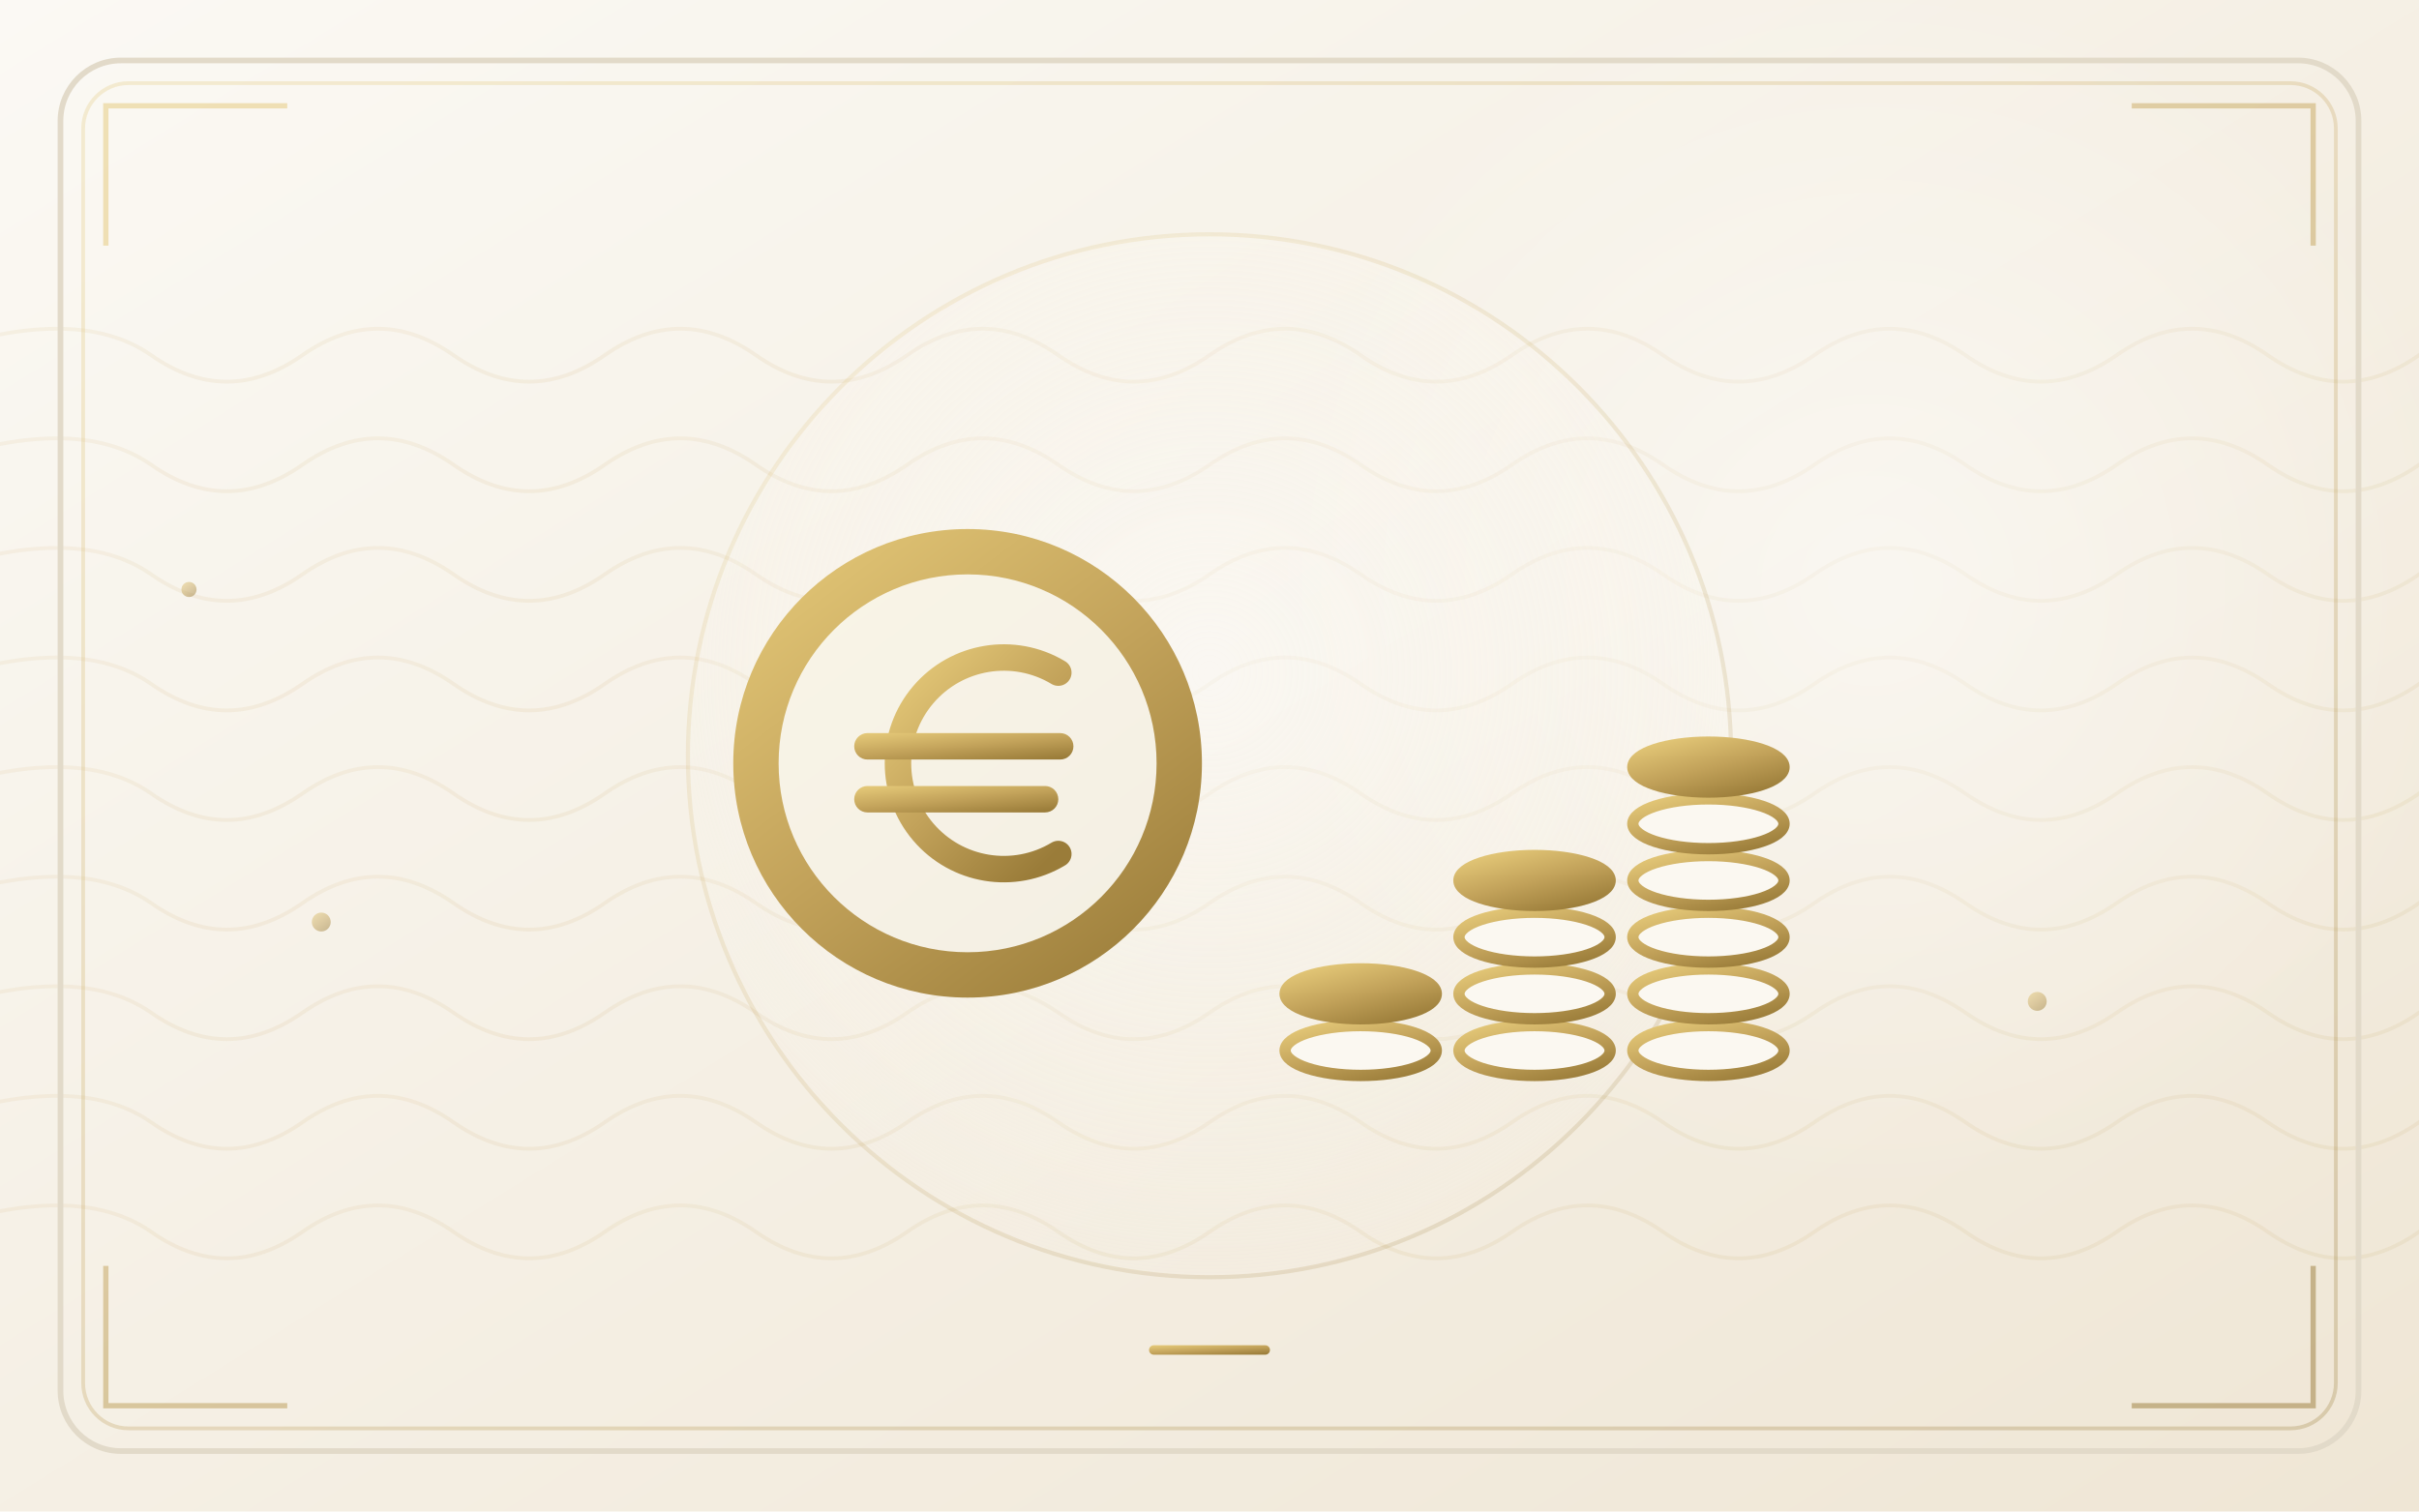
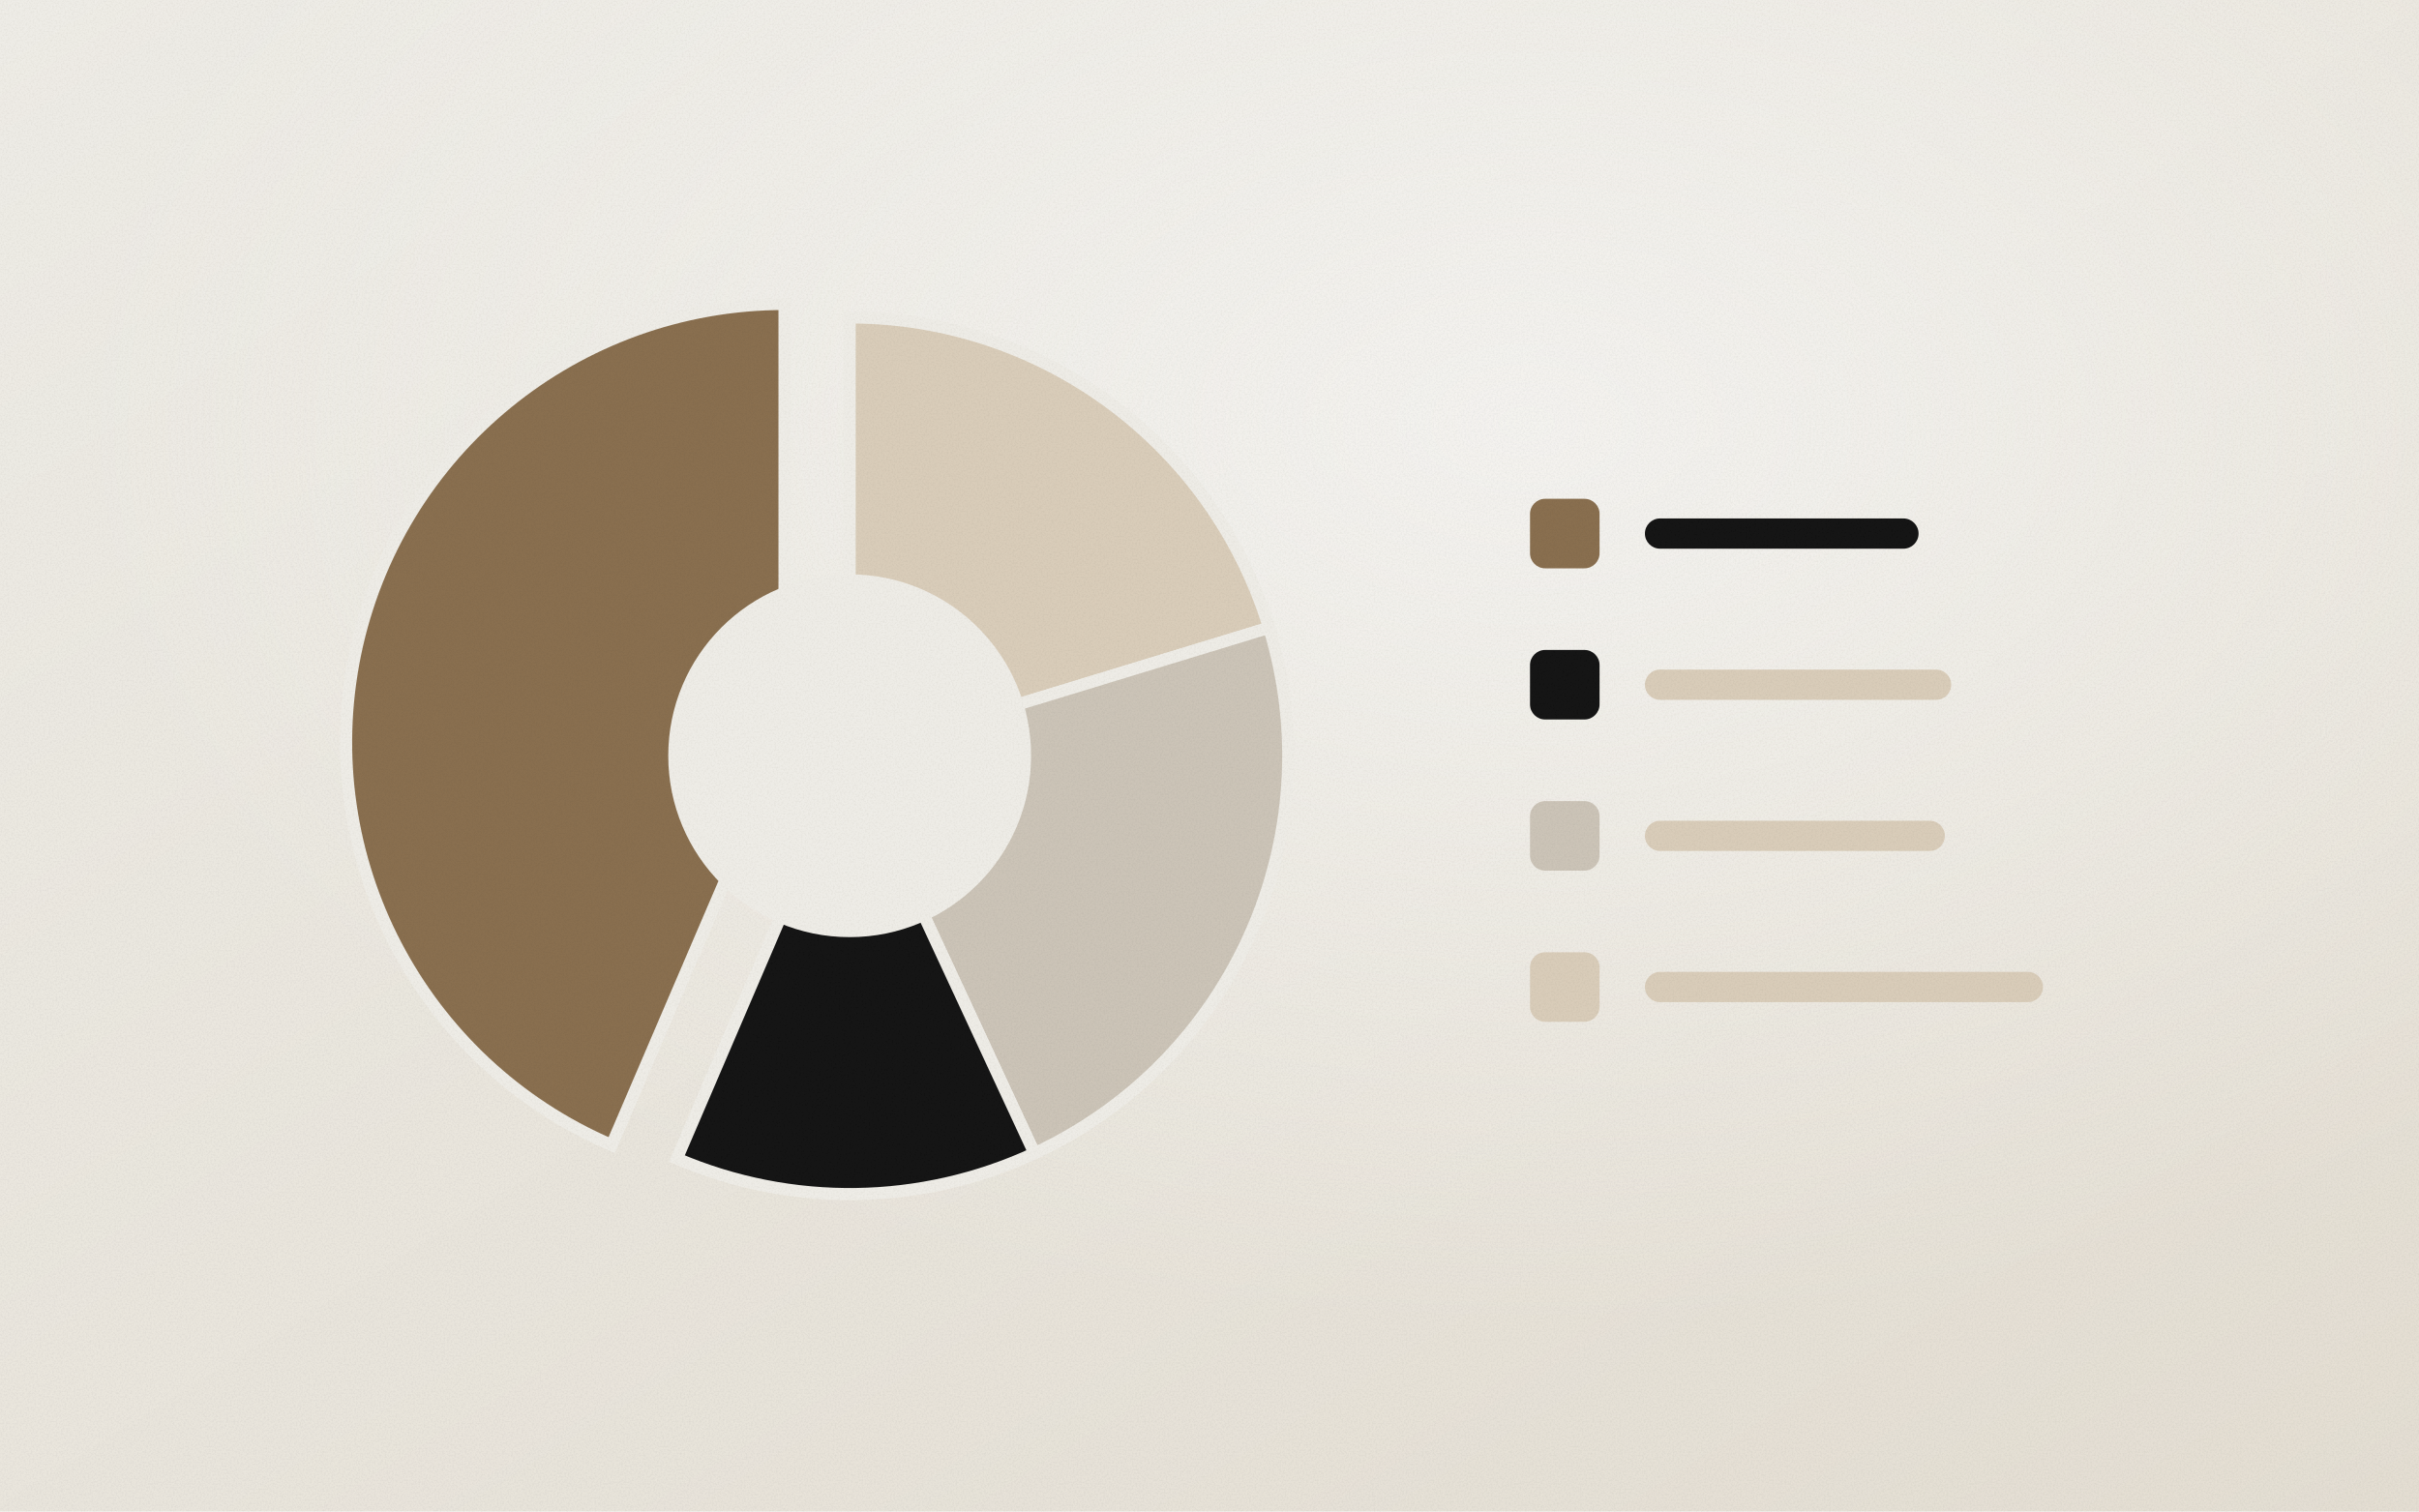
- <svg xmlns="http://www.w3.org/2000/svg" viewBox="0 0 640 400" width="640" height="400">
+ <svg xmlns="http://www.w3.org/2000/svg" viewBox="0 0 1600 1000" width="1600" height="1000">
  <defs>
-     <linearGradient id="bgg" x1="0" y1="0" x2="1" y2="1">
-       <stop offset="0" stop-color="#fbf9f4" />
-       <stop offset="1" stop-color="#efe6d5" />
+     <linearGradient id="bg" x1="0" y1="0" x2="1" y2="1">
+       <stop offset="0" stop-color="#F3F1EB" />
+       <stop offset="1" stop-color="#E8E2D6" />
    </linearGradient>
-     <linearGradient id="gg" x1="0.12" y1="0" x2="0.88" y2="1">
-       <stop offset="0" stop-color="#e3c777" />
-       <stop offset="0.5" stop-color="#c2a25a" />
-       <stop offset="1" stop-color="#9a7c39" />
+     <radialGradient id="glow" cx="0.63" cy="0.28" r="0.6">
+       <stop offset="0" stop-color="#FBFAF7" stop-opacity="0.85" />
+       <stop offset="1" stop-color="#FBFAF7" stop-opacity="0" />
+     </radialGradient>
+     <linearGradient id="fade" x1="0" y1="0" x2="0" y2="1">
+       <stop offset="0" stop-color="#8A6F4E" stop-opacity="0.28" />
+       <stop offset="1" stop-color="#8A6F4E" stop-opacity="0" />
    </linearGradient>
-     <linearGradient id="tg" x1="0" y1="0" x2="1" y2="1">
-       <stop offset="0" stop-color="#c9a45f" />
-       <stop offset="1" stop-color="#b9933f" />
-     </linearGradient>
-     <radialGradient id="duo" cx="0.5" cy="0.5" r="0.5">
-       <stop offset="0" stop-color="#ffffff" stop-opacity="0.5" />
-       <stop offset="1" stop-color="#ffffff" stop-opacity="0" />
-     </radialGradient>
-     <radialGradient id="med" cx="0.5" cy="0.42" r="0.62">
-       <stop offset="0" stop-color="#ffffff" stop-opacity="0.5" />
-       <stop offset="0.75" stop-color="#fbf7ee" stop-opacity="0.18" />
-       <stop offset="1" stop-color="#fbf7ee" stop-opacity="0" />
-     </radialGradient>
+     <filter id="grain" x="0" y="0" width="100%" height="100%">
+       <feTurbulence type="fractalNoise" baseFrequency="0.85" numOctaves="2" stitchTiles="stitch" />
+       <feColorMatrix values="0 0 0 0 0.07  0 0 0 0 0.07  0 0 0 0 0.07  0 0 0 0.09 0" />
+     </filter>
  </defs>
-   <rect width="640" height="400" fill="url(#bgg)" />
-   <path d="M-20 94 Q 20 80 40 94 Q 60 108 80 94 Q 100 80 120 94 Q 140 108 160 94 Q 180 80 200 94 Q 220 108 240 94 Q 260 80 280 94 Q 300 108 320 94 Q 340 80 360 94 Q 380 108 400 94 Q 420 80 440 94 Q 460 108 480 94 Q 500 80 520 94 Q 540 108 560 94 Q 580 80 600 94 Q 620 108 640 94 Q 660 80 680 94" fill="none" stroke="url(#tg)" stroke-width="1" opacity="0.10" />
-   <path d="M-20 123 Q 20 109 40 123 Q 60 137 80 123 Q 100 109 120 123 Q 140 137 160 123 Q 180 109 200 123 Q 220 137 240 123 Q 260 109 280 123 Q 300 137 320 123 Q 340 109 360 123 Q 380 137 400 123 Q 420 109 440 123 Q 460 137 480 123 Q 500 109 520 123 Q 540 137 560 123 Q 580 109 600 123 Q 620 137 640 123 Q 660 109 680 123" fill="none" stroke="url(#tg)" stroke-width="1" opacity="0.10" />
-   <path d="M-20 152 Q 20 138 40 152 Q 60 166 80 152 Q 100 138 120 152 Q 140 166 160 152 Q 180 138 200 152 Q 220 166 240 152 Q 260 138 280 152 Q 300 166 320 152 Q 340 138 360 152 Q 380 166 400 152 Q 420 138 440 152 Q 460 166 480 152 Q 500 138 520 152 Q 540 166 560 152 Q 580 138 600 152 Q 620 166 640 152 Q 660 138 680 152" fill="none" stroke="url(#tg)" stroke-width="1" opacity="0.10" />
-   <path d="M-20 181 Q 20 167 40 181 Q 60 195 80 181 Q 100 167 120 181 Q 140 195 160 181 Q 180 167 200 181 Q 220 195 240 181 Q 260 167 280 181 Q 300 195 320 181 Q 340 167 360 181 Q 380 195 400 181 Q 420 167 440 181 Q 460 195 480 181 Q 500 167 520 181 Q 540 195 560 181 Q 580 167 600 181 Q 620 195 640 181 Q 660 167 680 181" fill="none" stroke="url(#tg)" stroke-width="1" opacity="0.10" />
-   <path d="M-20 210 Q 20 196 40 210 Q 60 224 80 210 Q 100 196 120 210 Q 140 224 160 210 Q 180 196 200 210 Q 220 224 240 210 Q 260 196 280 210 Q 300 224 320 210 Q 340 196 360 210 Q 380 224 400 210 Q 420 196 440 210 Q 460 224 480 210 Q 500 196 520 210 Q 540 224 560 210 Q 580 196 600 210 Q 620 224 640 210 Q 660 196 680 210" fill="none" stroke="url(#tg)" stroke-width="1" opacity="0.10" />
-   <path d="M-20 239 Q 20 225 40 239 Q 60 253 80 239 Q 100 225 120 239 Q 140 253 160 239 Q 180 225 200 239 Q 220 253 240 239 Q 260 225 280 239 Q 300 253 320 239 Q 340 225 360 239 Q 380 253 400 239 Q 420 225 440 239 Q 460 253 480 239 Q 500 225 520 239 Q 540 253 560 239 Q 580 225 600 239 Q 620 253 640 239 Q 660 225 680 239" fill="none" stroke="url(#tg)" stroke-width="1" opacity="0.10" />
-   <path d="M-20 268 Q 20 254 40 268 Q 60 282 80 268 Q 100 254 120 268 Q 140 282 160 268 Q 180 254 200 268 Q 220 282 240 268 Q 260 254 280 268 Q 300 282 320 268 Q 340 254 360 268 Q 380 282 400 268 Q 420 254 440 268 Q 460 282 480 268 Q 500 254 520 268 Q 540 282 560 268 Q 580 254 600 268 Q 620 282 640 268 Q 660 254 680 268" fill="none" stroke="url(#tg)" stroke-width="1" opacity="0.10" />
-   <path d="M-20 297 Q 20 283 40 297 Q 60 311 80 297 Q 100 283 120 297 Q 140 311 160 297 Q 180 283 200 297 Q 220 311 240 297 Q 260 283 280 297 Q 300 311 320 297 Q 340 283 360 297 Q 380 311 400 297 Q 420 283 440 297 Q 460 311 480 297 Q 500 283 520 297 Q 540 311 560 297 Q 580 283 600 297 Q 620 311 640 297 Q 660 283 680 297" fill="none" stroke="url(#tg)" stroke-width="1" opacity="0.10" />
-   <path d="M-20 326 Q 20 312 40 326 Q 60 340 80 326 Q 100 312 120 326 Q 140 340 160 326 Q 180 312 200 326 Q 220 340 240 326 Q 260 312 280 326 Q 300 340 320 326 Q 340 312 360 326 Q 380 340 400 326 Q 420 312 440 326 Q 460 340 480 326 Q 500 312 520 326 Q 540 340 560 326 Q 580 312 600 326 Q 620 340 640 326 Q 660 312 680 326" fill="none" stroke="url(#tg)" stroke-width="1" opacity="0.10" />
-   <circle cx="495" cy="155" r="160" fill="url(#duo)" />
-   <circle cx="320" cy="200" r="138" fill="url(#med)" />
-   <circle cx="320" cy="200" r="138" fill="none" stroke="url(#gg)" stroke-width="1.1" opacity="0.18" />
-   <g>
-     <circle cx="256" cy="202" r="62" fill="url(#gg)" />
-     <circle cx="256" cy="202" r="50" fill="#fbf8f1" opacity="0.92" />
-     <path d="M280 178 A28 28 0 1 0 280 226" stroke="url(#gg)" fill="none" stroke-width="7" stroke-linecap="round" />
-     <rect x="226" y="194" width="58" height="7" rx="3.5" fill="url(#gg)" />
-     <rect x="226" y="208" width="54" height="7" rx="3.5" fill="url(#gg)" />
-     <ellipse cx="360" cy="278" rx="20" ry="6.6" fill="#fbf8f1" />
-     <ellipse cx="360" cy="278" rx="20" ry="6.6" stroke="url(#gg)" fill="none" stroke-width="3" stroke-linecap="round" stroke-linejoin="round" />
-     <ellipse cx="360" cy="263" rx="20" ry="6.6" fill="url(#gg)" />
-     <ellipse cx="360" cy="263" rx="20" ry="6.6" stroke="url(#gg)" fill="none" stroke-width="3" stroke-linecap="round" stroke-linejoin="round" />
-     <ellipse cx="406" cy="278" rx="20" ry="6.6" fill="#fbf8f1" />
-     <ellipse cx="406" cy="278" rx="20" ry="6.6" stroke="url(#gg)" fill="none" stroke-width="3" stroke-linecap="round" stroke-linejoin="round" />
-     <ellipse cx="406" cy="263" rx="20" ry="6.6" fill="#fbf8f1" />
-     <ellipse cx="406" cy="263" rx="20" ry="6.6" stroke="url(#gg)" fill="none" stroke-width="3" stroke-linecap="round" stroke-linejoin="round" />
-     <ellipse cx="406" cy="248" rx="20" ry="6.6" fill="#fbf8f1" />
-     <ellipse cx="406" cy="248" rx="20" ry="6.6" stroke="url(#gg)" fill="none" stroke-width="3" stroke-linecap="round" stroke-linejoin="round" />
-     <ellipse cx="406" cy="233" rx="20" ry="6.6" fill="url(#gg)" />
-     <ellipse cx="406" cy="233" rx="20" ry="6.6" stroke="url(#gg)" fill="none" stroke-width="3" stroke-linecap="round" stroke-linejoin="round" />
-     <ellipse cx="452" cy="278" rx="20" ry="6.6" fill="#fbf8f1" />
-     <ellipse cx="452" cy="278" rx="20" ry="6.6" stroke="url(#gg)" fill="none" stroke-width="3" stroke-linecap="round" stroke-linejoin="round" />
-     <ellipse cx="452" cy="263" rx="20" ry="6.6" fill="#fbf8f1" />
-     <ellipse cx="452" cy="263" rx="20" ry="6.6" stroke="url(#gg)" fill="none" stroke-width="3" stroke-linecap="round" stroke-linejoin="round" />
-     <ellipse cx="452" cy="248" rx="20" ry="6.6" fill="#fbf8f1" />
-     <ellipse cx="452" cy="248" rx="20" ry="6.6" stroke="url(#gg)" fill="none" stroke-width="3" stroke-linecap="round" stroke-linejoin="round" />
-     <ellipse cx="452" cy="233" rx="20" ry="6.6" fill="#fbf8f1" />
-     <ellipse cx="452" cy="233" rx="20" ry="6.6" stroke="url(#gg)" fill="none" stroke-width="3" stroke-linecap="round" stroke-linejoin="round" />
-     <ellipse cx="452" cy="218" rx="20" ry="6.6" fill="#fbf8f1" />
-     <ellipse cx="452" cy="218" rx="20" ry="6.6" stroke="url(#gg)" fill="none" stroke-width="3" stroke-linecap="round" stroke-linejoin="round" />
-     <ellipse cx="452" cy="203" rx="20" ry="6.6" fill="url(#gg)" />
-     <ellipse cx="452" cy="203" rx="20" ry="6.6" stroke="url(#gg)" fill="none" stroke-width="3" stroke-linecap="round" stroke-linejoin="round" />
-   </g>
-   <circle cx="85" cy="244" r="2.5" fill="url(#gg)" opacity="0.5" />
-   <circle cx="50" cy="156" r="2" fill="url(#gg)" opacity="0.5" />
-   <circle cx="539" cy="265" r="2.5" fill="url(#gg)" opacity="0.5" />
-   <rect x="16" y="16" width="608" height="368" fill="none" stroke="#e2dac9" stroke-width="1.5" rx="16" />
-   <rect x="22" y="22" width="596" height="356" fill="none" stroke="url(#gg)" stroke-width="1" rx="12" opacity="0.28" />
-   <path d="M28 65 V28 H76 M564 28 H612 V65 M612 335 V372 H564 M76 372 H28 V335" fill="none" stroke="url(#gg)" stroke-width="1.4" opacity="0.5" />
-   <rect x="304" y="356" width="32" height="2.5" rx="1.25" fill="url(#gg)" />
+   <rect width="1600" height="1000" fill="url(#bg)" />
+   <rect width="1600" height="1000" fill="url(#glow)" />
+   <path d="M562 500 L562 210 A290 290 0 0 1 839.4 415.3 Z" fill="#DDD0BC" stroke="#F3F1EB" stroke-width="8" />
+   <path d="M562 500 L839.4 415.3 A290 290 0 0 1 684.2 763 Z" fill="#CFC7BA" stroke="#F3F1EB" stroke-width="8" />
+   <path d="M562 500 L684.2 763 A290 290 0 0 1 447.7 766.5 Z" fill="#121212" stroke="#F3F1EB" stroke-width="8" />
+   <path d="M518.9 491.1 L404.6 757.6 A290 290 0 0 1 518.9 201.1 Z" fill="#8A6F4E" stroke="#F3F1EB" stroke-width="8" />
+   <circle cx="562" cy="500" r="120" fill="#F3F1EB" />
+   <rect x="1012" y="330" width="46" height="46" rx="10" fill="#8A6F4E" />
+   <rect x="1088" y="343" width="181" height="20" rx="10" fill="#121212" />
+   <rect x="1012" y="430" width="46" height="46" rx="10" fill="#121212" />
+   <rect x="1088" y="443" width="202.6" height="20" rx="10" fill="#DDD0BC" />
+   <rect x="1012" y="530" width="46" height="46" rx="10" fill="#CFC7BA" />
+   <rect x="1088" y="543" width="198.4" height="20" rx="10" fill="#DDD0BC" />
+   <rect x="1012" y="630" width="46" height="46" rx="10" fill="#DDD0BC" />
+   <rect x="1088" y="643" width="263.3" height="20" rx="10" fill="#DDD0BC" />
+   <rect width="1600" height="1000" filter="url(#grain)" />
</svg>
